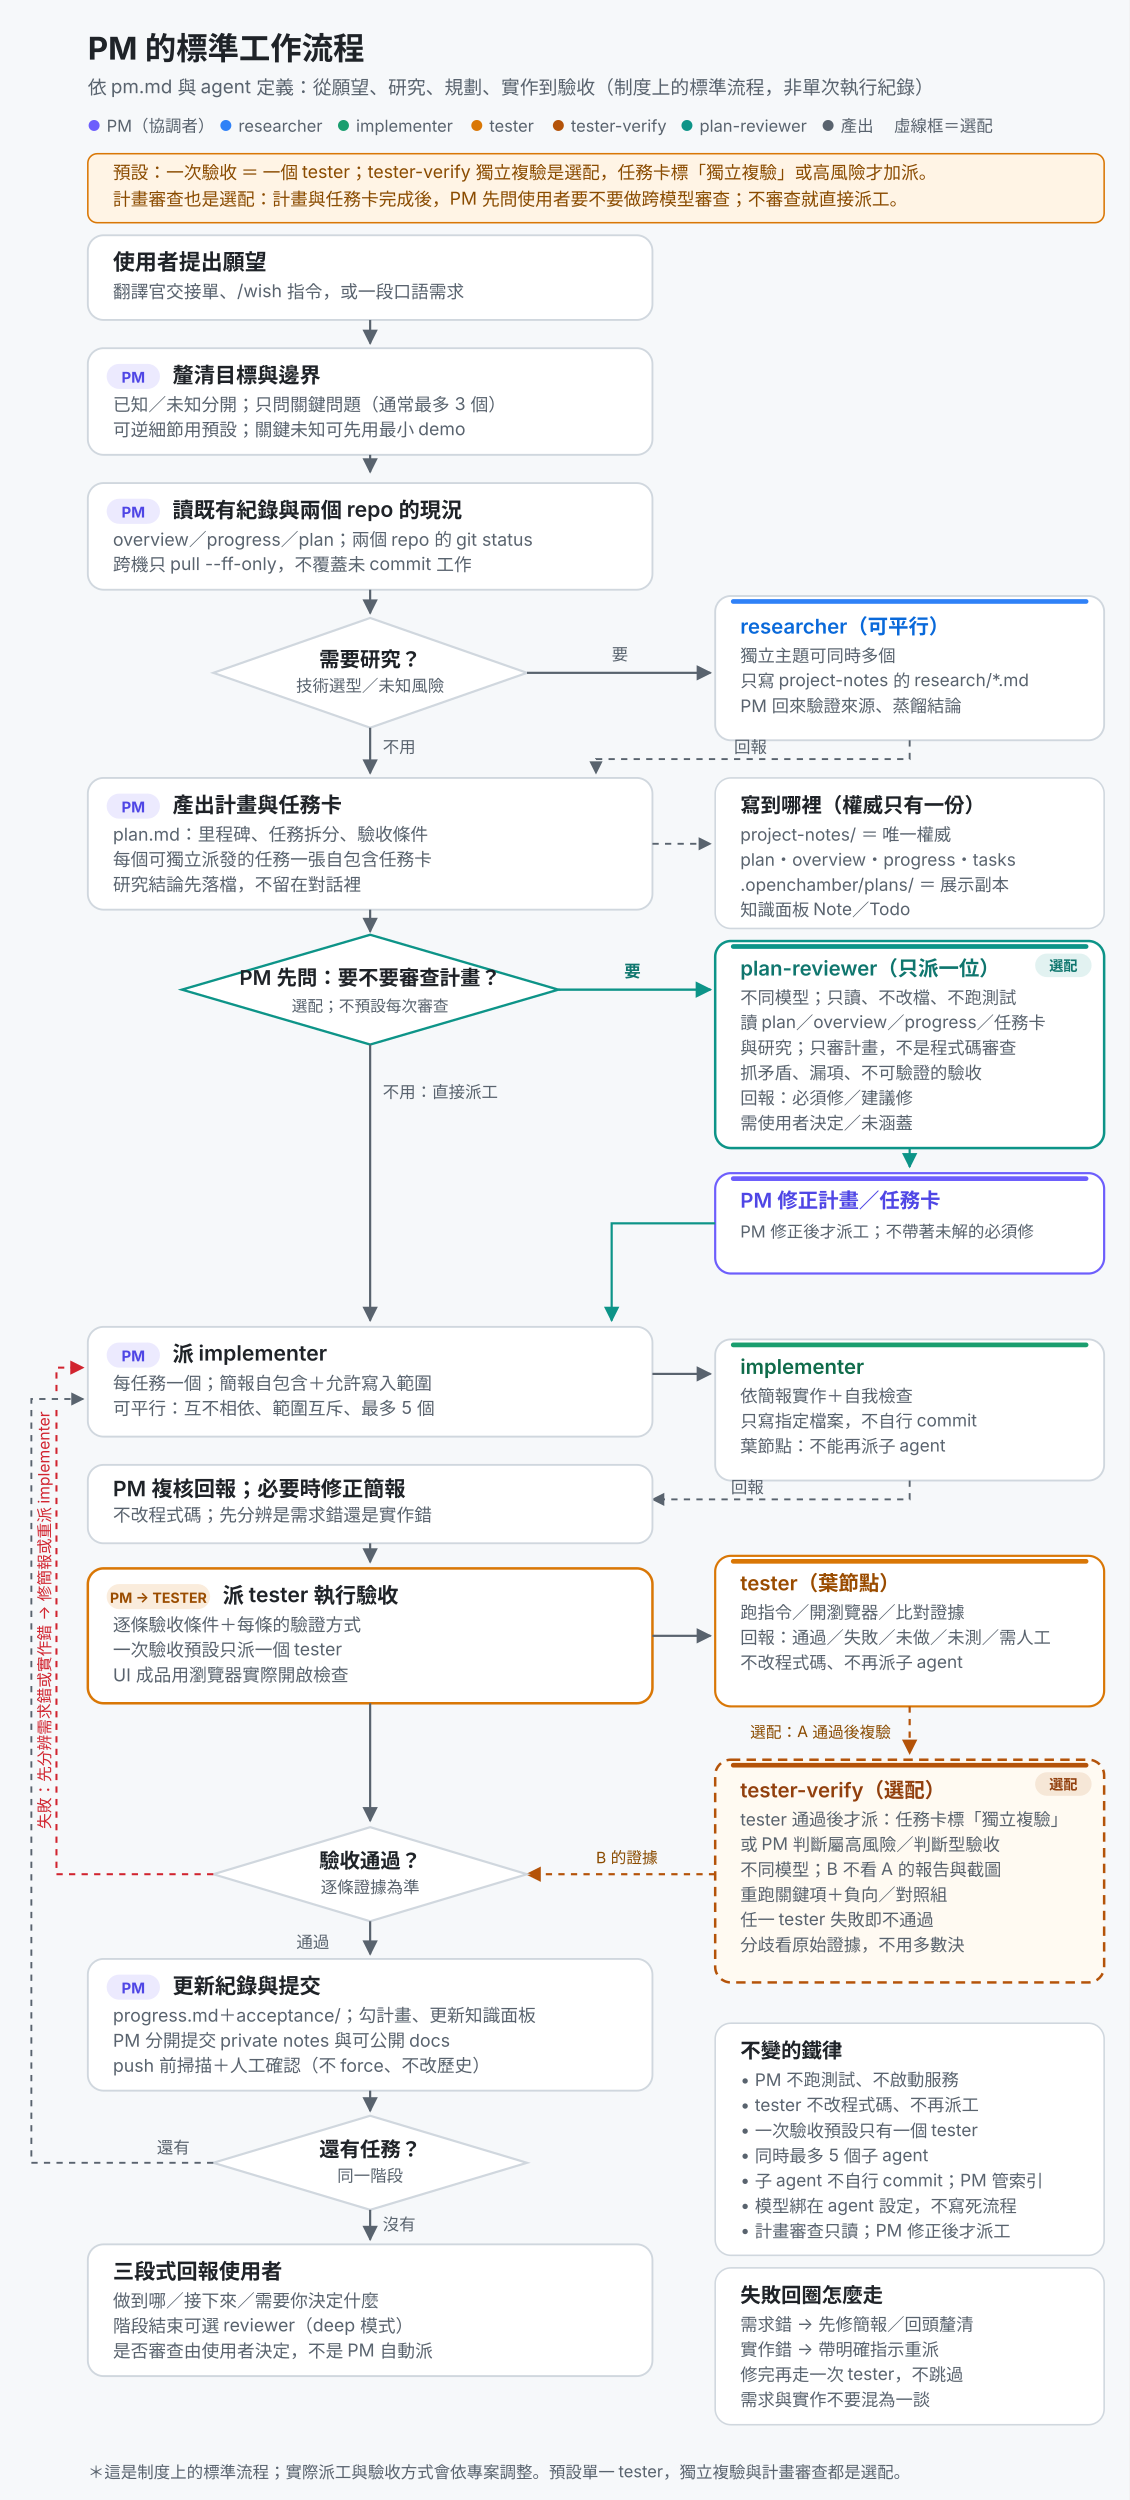
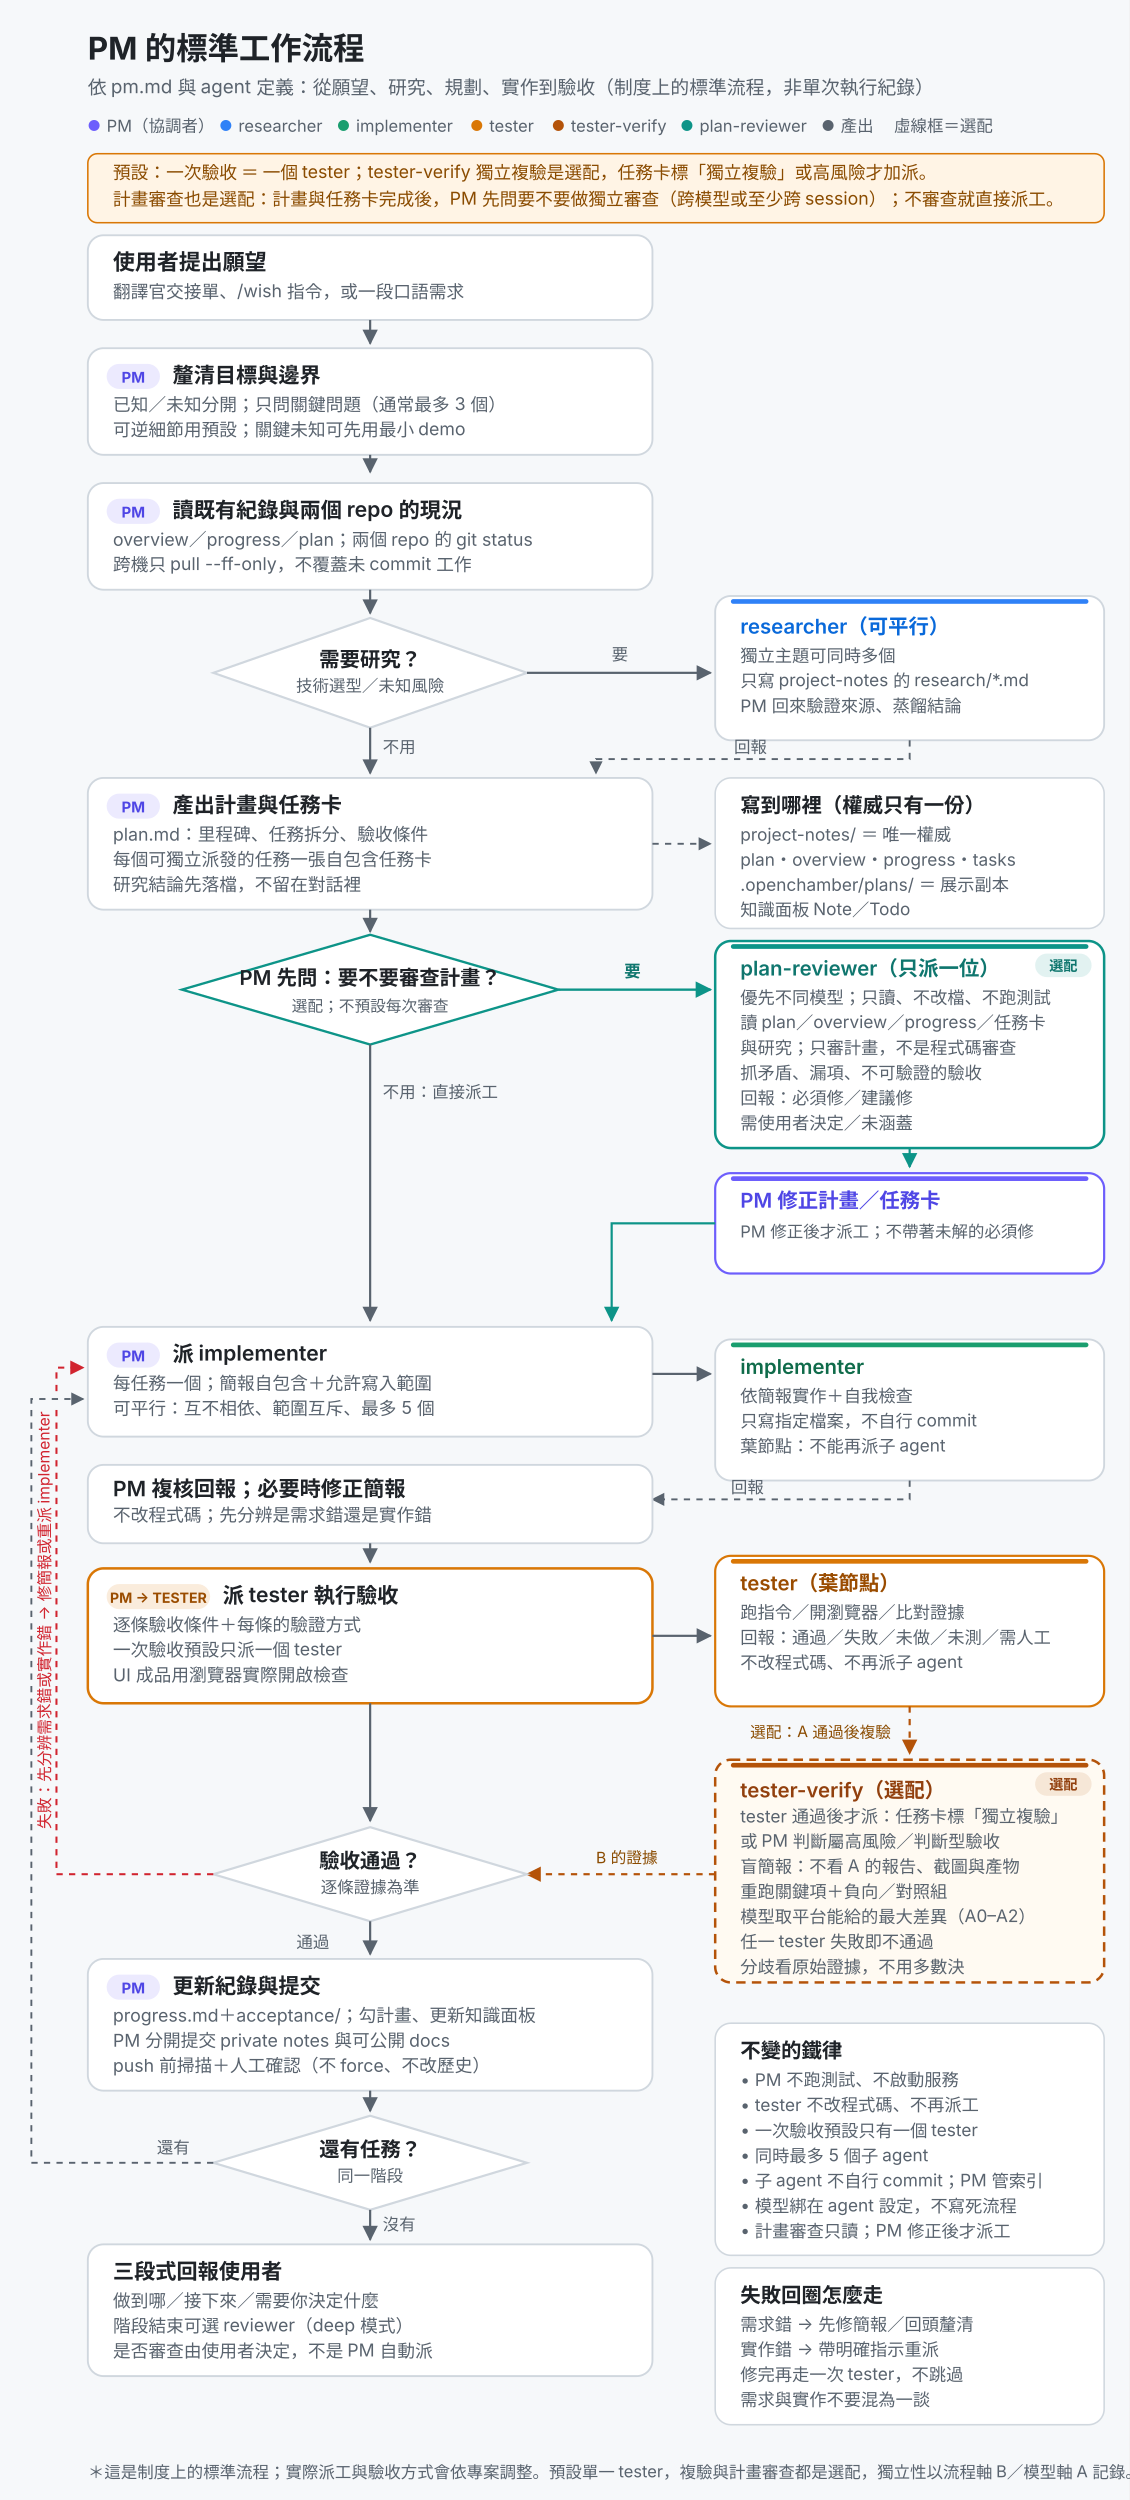
<svg xmlns="http://www.w3.org/2000/svg" width="720" height="1594" viewBox="0 0 720 1594" role="img" aria-labelledby="svg-title svg-desc" font-family="-apple-system, BlinkMacSystemFont, 'Segoe UI', 'Noto Sans TC', 'Microsoft JhengHei', sans-serif" style="max-width:100%;height:auto">
  <defs>
    <marker id="arrow" viewBox="0 0 10 10" refX="9" refY="5" markerWidth="7" markerHeight="7" orient="auto-start-reverse">
      <path d="M0,0 L10,5 L0,10 z" fill="#59636e" />
    </marker>
    <marker id="arrow-fail" viewBox="0 0 10 10" refX="9" refY="5" markerWidth="7" markerHeight="7" orient="auto-start-reverse">
      <path d="M0,0 L10,5 L0,10 z" fill="#d1242f" />
    </marker>
    <marker id="arrow-opt" viewBox="0 0 10 10" refX="9" refY="5" markerWidth="7" markerHeight="7" orient="auto-start-reverse">
      <path d="M0,0 L10,5 L0,10 z" fill="#b45309" />
    </marker>
    <marker id="arrow-plan" viewBox="0 0 10 10" refX="9" refY="5" markerWidth="7" markerHeight="7" orient="auto-start-reverse">
      <path d="M0,0 L10,5 L0,10 z" fill="#0d9488" />
    </marker>
  </defs>
  <rect x="0" y="0" width="720" height="1594" fill="#f6f8fa" />
  <text x="56" y="38" font-size="20" font-weight="700" fill="#1f2328">PM 的標準工作流程</text>
  <text x="56" y="60" font-size="12" fill="#59636e">依 pm.md 與 agent 定義：從願望、研究、規劃、實作到驗收（制度上的標準流程，非單次執行紀錄）</text>
  <circle cx="60" cy="80" r="3.5" fill="#6d5efc" />
  <text x="68" y="84" font-size="10.5" fill="#59636e">PM（協調者）</text>
  <circle cx="144" cy="80" r="3.5" fill="#2f81f7" />
  <text x="152" y="84" font-size="10.5" fill="#59636e">researcher</text>
  <circle cx="219" cy="80" r="3.5" fill="#1a9e6f" />
  <text x="227" y="84" font-size="10.5" fill="#59636e">implementer</text>
  <circle cx="304" cy="80" r="3.5" fill="#d97706" />
  <text x="312" y="84" font-size="10.5" fill="#59636e">tester</text>
  <circle cx="356" cy="80" r="3.5" fill="#b45309" />
  <text x="364" y="84" font-size="10.5" fill="#59636e">tester-verify</text>
  <circle cx="438" cy="80" r="3.5" fill="#0d9488" />
  <text x="446" y="84" font-size="10.5" fill="#59636e">plan-reviewer</text>
  <circle cx="528" cy="80" r="3.5" fill="#59636e" />
  <text x="536" y="84" font-size="10.5" fill="#59636e">產出</text>
  <text x="570" y="84" font-size="10.5" fill="#59636e">虛線框＝選配</text>
  <rect x="56" y="98" width="648" height="44" rx="6" fill="#fff4e5" stroke="#d97706" stroke-width="1" />
  <text x="72" y="114" font-size="11.3" fill="#8a4b00">預設：一次驗收 ＝ 一個 tester；tester-verify 獨立複驗是選配，任務卡標「獨立複驗」或高風險才加派。</text>
-   <text x="72" y="131" font-size="11.3" fill="#8a4b00">計畫審查也是選配：計畫與任務卡完成後，PM 先問使用者要不要做跨模型審查；不審查就直接派工。</text>
+   <text x="72" y="131" font-size="11.3" fill="#8a4b00">計畫審查也是選配：計畫與任務卡完成後，PM 先問要不要做獨立審查（跨模型或至少跨 session）；不審查就直接派工。</text>
  <rect x="56" y="150" width="360" height="54" rx="10" fill="#ffffff" stroke="#d0d7de" stroke-width="1.2" />
  <text x="72" y="172" font-size="14" font-weight="600" fill="#1f2328">使用者提出願望</text>
  <text x="72" y="190" font-size="11.3" fill="#59636e">翻譯官交接單、/wish 指令，或一段口語需求</text>
  <path d="M236 204 V219" fill="none" stroke="#59636e" stroke-width="1.4" marker-end="url(#arrow)" />
  <rect x="56" y="222" width="360" height="68" rx="10" fill="#ffffff" stroke="#d0d7de" stroke-width="1.2" />
  <rect x="68" y="232" width="34" height="16" rx="8" fill="#6d5efc" fill-opacity="0.13" />
  <text x="85" y="244" text-anchor="middle" font-size="9.5" font-weight="700" fill="#4f46e5">PM</text>
  <text x="110" y="244" font-size="13.5" font-weight="600" fill="#1f2328">釐清目標與邊界</text>
  <text x="72" y="262" font-size="11.3" fill="#59636e">已知／未知分開；只問關鍵問題（通常最多 3 個）</text>
  <text x="72" y="278" font-size="11.3" fill="#59636e">可逆細節用預設；關鍵未知可先用最小 demo</text>
  <path d="M236 290 V301" fill="none" stroke="#59636e" stroke-width="1.4" marker-end="url(#arrow)" />
  <rect x="56" y="308" width="360" height="68" rx="10" fill="#ffffff" stroke="#d0d7de" stroke-width="1.2" />
  <rect x="68" y="318" width="34" height="16" rx="8" fill="#6d5efc" fill-opacity="0.13" />
  <text x="85" y="330" text-anchor="middle" font-size="9.5" font-weight="700" fill="#4f46e5">PM</text>
  <text x="110" y="330" font-size="13.5" font-weight="600" fill="#1f2328">讀既有紀錄與兩個 repo 的現況</text>
  <text x="72" y="348" font-size="11.3" fill="#59636e">overview／progress／plan；兩個 repo 的 git status</text>
  <text x="72" y="364" font-size="11.3" fill="#59636e">跨機只 pull --ff-only，不覆蓋未 commit 工作</text>
  <path d="M236 376 V391" fill="none" stroke="#59636e" stroke-width="1.4" marker-end="url(#arrow)" />
  <polygon points="236,394 336,429 236,464 136,429" fill="#ffffff" stroke="#d0d7de" stroke-width="1.4" />
  <text x="236" y="425" text-anchor="middle" font-size="13" font-weight="600" fill="#1f2328">需要研究？</text>
  <text x="236" y="441" text-anchor="middle" font-size="10.5" fill="#59636e">技術選型／未知風險</text>
  <path d="M336 429 H453" fill="none" stroke="#59636e" stroke-width="1.4" marker-end="url(#arrow)" />
  <text x="390" y="421" font-size="10.5" fill="#59636e">要</text>
  <rect x="456" y="380" width="248" height="92" rx="10" fill="#ffffff" stroke="#d0d7de" stroke-width="1.2" />
  <rect x="466" y="382" width="228" height="3" rx="1.5" fill="#2f81f7" />
  <text x="472" y="404" font-size="13" font-weight="600" fill="#0969da">researcher（可平行）</text>
  <text x="472" y="422" font-size="11" fill="#59636e">獨立主題可同時多個</text>
  <text x="472" y="438" font-size="11" fill="#59636e">只寫 project-notes 的 research/*.md</text>
  <text x="472" y="454" font-size="11" fill="#59636e">PM 回來驗證來源、蒸餾結論</text>
  <path d="M580 472 V484 H380 V493" fill="none" stroke="#59636e" stroke-width="1.2" stroke-dasharray="4 4" marker-end="url(#arrow)" />
  <text x="468" y="480" font-size="10.5" fill="#59636e">回報</text>
  <path d="M236 464 V493" fill="none" stroke="#59636e" stroke-width="1.4" marker-end="url(#arrow)" />
  <text x="244" y="480" font-size="10.5" fill="#59636e">不用</text>
  <rect x="56" y="496" width="360" height="84" rx="10" fill="#ffffff" stroke="#d0d7de" stroke-width="1.2" />
  <rect x="68" y="506" width="34" height="16" rx="8" fill="#6d5efc" fill-opacity="0.13" />
  <text x="85" y="518" text-anchor="middle" font-size="9.5" font-weight="700" fill="#4f46e5">PM</text>
  <text x="110" y="518" font-size="13.5" font-weight="600" fill="#1f2328">產出計畫與任務卡</text>
  <text x="72" y="536" font-size="11.3" fill="#59636e">plan.md：里程碑、任務拆分、驗收條件</text>
  <text x="72" y="552" font-size="11.3" fill="#59636e">每個可獨立派發的任務一張自包含任務卡</text>
  <text x="72" y="568" font-size="11.3" fill="#59636e">研究結論先落檔，不留在對話裡</text>
  <rect x="456" y="496" width="248" height="96" rx="10" fill="#ffffff" stroke="#d0d7de" stroke-width="1" />
  <text x="472" y="518" font-size="13" font-weight="600" fill="#1f2328">寫到哪裡（權威只有一份）</text>
  <text x="472" y="536" font-size="11" fill="#59636e">project-notes/ ＝ 唯一權威</text>
  <text x="472" y="552" font-size="11" fill="#59636e">plan・overview・progress・tasks</text>
  <text x="472" y="568" font-size="11" fill="#59636e">.openchamber/plans/ ＝ 展示副本</text>
  <text x="472" y="584" font-size="11" fill="#59636e">知識面板 Note／Todo</text>
  <path d="M416 538 H453" fill="none" stroke="#59636e" stroke-width="1.2" stroke-dasharray="4 4" marker-end="url(#arrow)" />
  <path d="M236 580 V594" fill="none" stroke="#59636e" stroke-width="1.4" marker-end="url(#arrow)" />
  <polygon points="236,596 356,631 236,666 116,631" fill="#ffffff" stroke="#0d9488" stroke-width="1.5" />
  <text x="236" y="628" text-anchor="middle" font-size="13" font-weight="600" fill="#1f2328">PM 先問：要不要審查計畫？</text>
  <text x="236" y="645" text-anchor="middle" font-size="10" fill="#59636e">選配；不預設每次審查</text>
  <path d="M356 631 H453" fill="none" stroke="#0d9488" stroke-width="1.5" marker-end="url(#arrow-plan)" />
  <text x="398" y="623" font-size="10.5" font-weight="600" fill="#0f766e">要</text>
  <path d="M236 666 V842" fill="none" stroke="#59636e" stroke-width="1.4" marker-end="url(#arrow)" />
  <text x="244" y="700" font-size="10.5" fill="#59636e">不用：直接派工</text>
  <rect x="456" y="600" width="248" height="132" rx="10" fill="#ffffff" stroke="#0d9488" stroke-width="1.6" />
  <rect x="466" y="602" width="228" height="3" rx="1.5" fill="#0d9488" />
  <rect x="660" y="608" width="36" height="15" rx="7.5" fill="#0d9488" fill-opacity="0.12" />
  <text x="678" y="619" text-anchor="middle" font-size="9" font-weight="700" fill="#0f766e">選配</text>
  <text x="472" y="622" font-size="13" font-weight="600" fill="#0f766e">plan-reviewer（只派一位）</text>
-   <text x="472" y="640" font-size="11" fill="#59636e">不同模型；只讀、不改檔、不跑測試</text>
+   <text x="472" y="640" font-size="11" fill="#59636e">優先不同模型；只讀、不改檔、不跑測試</text>
  <text x="472" y="656" font-size="11" fill="#59636e">讀 plan／overview／progress／任務卡</text>
  <text x="472" y="672" font-size="11" fill="#59636e">　與研究；只審計畫，不是程式碼審查</text>
  <text x="472" y="688" font-size="11" fill="#59636e">抓矛盾、漏項、不可驗證的驗收</text>
  <text x="472" y="704" font-size="11" fill="#59636e">回報：必須修／建議修</text>
  <text x="472" y="720" font-size="11" fill="#59636e">　　　需使用者決定／未涵蓋</text>
  <path d="M580 732 V744" fill="none" stroke="#0d9488" stroke-width="1.4" marker-end="url(#arrow-plan)" />
  <rect x="456" y="748" width="248" height="64" rx="10" fill="#ffffff" stroke="#6d5efc" stroke-width="1.4" />
  <rect x="466" y="750" width="228" height="3" rx="1.5" fill="#6d5efc" />
  <text x="472" y="770" font-size="13" font-weight="600" fill="#4f46e5">PM 修正計畫／任務卡</text>
  <text x="472" y="789" font-size="10.5" fill="#59636e">PM 修正後才派工；不帶著未解的必須修</text>
  <path d="M456 780 H390 V842" fill="none" stroke="#0d9488" stroke-width="1.4" marker-end="url(#arrow-plan)" />
  <rect x="56" y="846" width="360" height="70" rx="10" fill="#ffffff" stroke="#d0d7de" stroke-width="1.2" />
  <rect x="68" y="856" width="34" height="16" rx="8" fill="#6d5efc" fill-opacity="0.13" />
  <text x="85" y="868" text-anchor="middle" font-size="9.5" font-weight="700" fill="#4f46e5">PM</text>
  <text x="110" y="868" font-size="13.5" font-weight="600" fill="#1f2328">派 implementer</text>
  <text x="72" y="886" font-size="11.3" fill="#59636e">每任務一個；簡報自包含＋允許寫入範圍</text>
  <text x="72" y="902" font-size="11.3" fill="#59636e">可平行：互不相依、範圍互斥、最多 5 個</text>
  <path d="M416 876 H453" fill="none" stroke="#59636e" stroke-width="1.4" marker-end="url(#arrow)" />
  <rect x="456" y="854" width="248" height="90" rx="10" fill="#ffffff" stroke="#d0d7de" stroke-width="1.2" />
  <rect x="466" y="856" width="228" height="3" rx="1.5" fill="#1a9e6f" />
  <text x="472" y="876" font-size="13" font-weight="600" fill="#0f6b4a">implementer</text>
  <text x="472" y="894" font-size="11" fill="#59636e">依簡報實作＋自我檢查</text>
  <text x="472" y="910" font-size="11" fill="#59636e">只寫指定檔案，不自行 commit</text>
  <text x="472" y="926" font-size="11" fill="#59636e">葉節點：不能再派子 agent</text>
  <path d="M580 944 V956 H416" fill="none" stroke="#59636e" stroke-width="1.2" stroke-dasharray="4 4" marker-end="url(#arrow)" />
  <text x="466" y="952" font-size="10.5" fill="#59636e">回報</text>
  <rect x="56" y="934" width="360" height="50" rx="10" fill="#ffffff" stroke="#d0d7de" stroke-width="1.2" />
  <text x="72" y="954" font-size="13.5" font-weight="600" fill="#1f2328">PM 複核回報；必要時修正簡報</text>
  <text x="72" y="970" font-size="11.3" fill="#59636e">不改程式碼；先分辨是需求錯還是實作錯</text>
  <path d="M236 984 V996" fill="none" stroke="#59636e" stroke-width="1.4" marker-end="url(#arrow)" />
  <rect x="56" y="1000" width="360" height="86" rx="10" fill="#ffffff" stroke="#d97706" stroke-width="1.6" />
  <rect x="68" y="1010" width="66" height="16" rx="8" fill="#d97706" fill-opacity="0.14" />
  <text x="101" y="1022" text-anchor="middle" font-size="9" font-weight="700" fill="#9a4c00">PM → TESTER</text>
  <text x="142" y="1022" font-size="13.5" font-weight="600" fill="#1f2328">派 tester 執行驗收</text>
  <text x="72" y="1040" font-size="11.3" fill="#59636e">逐條驗收條件＋每條的驗證方式</text>
  <text x="72" y="1056" font-size="11.3" fill="#59636e">一次驗收預設只派一個 tester</text>
  <text x="72" y="1072" font-size="11.3" fill="#59636e">UI 成品用瀏覽器實際開啟檢查</text>
  <path d="M416 1043 H453" fill="none" stroke="#59636e" stroke-width="1.4" marker-end="url(#arrow)" />
  <rect x="456" y="992" width="248" height="96" rx="10" fill="#ffffff" stroke="#d97706" stroke-width="1.4" />
  <rect x="466" y="994" width="228" height="3" rx="1.5" fill="#d97706" />
  <text x="472" y="1014" font-size="13" font-weight="600" fill="#9a4c00">tester（葉節點）</text>
  <text x="472" y="1032" font-size="11" fill="#59636e">跑指令／開瀏覽器／比對證據</text>
  <text x="472" y="1048" font-size="11" fill="#59636e">回報：通過／失敗／未做／未測／需人工</text>
  <text x="472" y="1064" font-size="11" fill="#59636e">不改程式碼、不再派子 agent</text>
  <rect x="456" y="1122" width="248" height="142" rx="10" fill="#fffaf2" stroke="#b45309" stroke-width="1.6" stroke-dasharray="6 4" />
  <rect x="466" y="1124" width="228" height="3" rx="1.5" fill="#b45309" />
  <rect x="660" y="1130" width="36" height="15" rx="7.5" fill="#b45309" fill-opacity="0.12" />
  <text x="678" y="1141" text-anchor="middle" font-size="9" font-weight="700" fill="#92400e">選配</text>
  <text x="472" y="1146" font-size="13" font-weight="600" fill="#92400e">tester-verify（選配）</text>
-   <text x="472" y="1164" font-size="11" fill="#59636e">tester 通過後才派：任務卡標「獨立複驗」</text>
-   <text x="472" y="1180" font-size="11" fill="#59636e">或 PM 判斷屬高風險／判斷型驗收</text>
-   <text x="472" y="1196" font-size="11" fill="#59636e">不同模型；B 不看 A 的報告與截圖</text>
-   <text x="472" y="1212" font-size="11" fill="#59636e">重跑關鍵項＋負向／對照組</text>
-   <text x="472" y="1228" font-size="11" fill="#59636e">任一 tester 失敗即不通過</text>
-   <text x="472" y="1244" font-size="11" fill="#59636e">分歧看原始證據，不用多數決</text>
+   <text x="472" y="1162" font-size="11" fill="#59636e">tester 通過後才派：任務卡標「獨立複驗」</text>
+   <text x="472" y="1178" font-size="11" fill="#59636e">或 PM 判斷屬高風險／判斷型驗收</text>
+   <text x="472" y="1194" font-size="11" fill="#59636e">盲簡報：不看 A 的報告、截圖與產物</text>
+   <text x="472" y="1210" font-size="11" fill="#59636e">重跑關鍵項＋負向／對照組</text>
+   <text x="472" y="1226" font-size="11" fill="#59636e">模型取平台能給的最大差異（A0–A2）</text>
+   <text x="472" y="1242" font-size="11" fill="#59636e">任一 tester 失敗即不通過</text>
+   <text x="472" y="1258" font-size="11" fill="#59636e">分歧看原始證據，不用多數決</text>
  <path d="M580 1088 V1118" fill="none" stroke="#b45309" stroke-width="1.4" stroke-dasharray="4 4" marker-end="url(#arrow-opt)" />
  <text x="568" y="1108" text-anchor="end" font-size="10" fill="#8a4b00">選配：A 通過後複驗</text>
  <path d="M456 1195 H336" fill="none" stroke="#b45309" stroke-width="1.4" stroke-dasharray="4 4" marker-end="url(#arrow-opt)" />
  <text x="380" y="1188" font-size="10" fill="#8a4b00">B 的證據</text>
  <path d="M236 1086 V1161" fill="none" stroke="#59636e" stroke-width="1.4" marker-end="url(#arrow)" />
  <polygon points="236,1165 336,1195 236,1225 136,1195" fill="#ffffff" stroke="#d0d7de" stroke-width="1.4" />
  <text x="236" y="1191" text-anchor="middle" font-size="13" font-weight="600" fill="#1f2328">驗收通過？</text>
  <text x="236" y="1207" text-anchor="middle" font-size="10.5" fill="#59636e">逐條證據為準</text>
  <path d="M136 1195 H36 V872 H53" fill="none" stroke="#d1242f" stroke-width="1.3" stroke-dasharray="4 4" marker-end="url(#arrow-fail)" />
  <text transform="rotate(-90 32 1033)" x="32" y="1033" text-anchor="middle" font-size="10" fill="#d1242f">失敗：先分辨需求錯或實作錯 → 修簡報或重派 implementer</text>
  <path d="M236 1225 V1246" fill="none" stroke="#59636e" stroke-width="1.4" marker-end="url(#arrow)" />
  <text x="210" y="1242" text-anchor="end" font-size="10.5" fill="#59636e">通過</text>
  <rect x="56" y="1249" width="360" height="84" rx="10" fill="#ffffff" stroke="#d0d7de" stroke-width="1.2" />
  <rect x="68" y="1259" width="34" height="16" rx="8" fill="#6d5efc" fill-opacity="0.13" />
  <text x="85" y="1271" text-anchor="middle" font-size="9.5" font-weight="700" fill="#4f46e5">PM</text>
  <text x="110" y="1271" font-size="13.5" font-weight="600" fill="#1f2328">更新紀錄與提交</text>
  <text x="72" y="1289" font-size="11.3" fill="#59636e">progress.md＋acceptance/；勾計畫、更新知識面板</text>
  <text x="72" y="1305" font-size="11.3" fill="#59636e">PM 分開提交 private notes 與可公開 docs</text>
  <text x="72" y="1321" font-size="11.3" fill="#59636e">push 前掃描＋人工確認（不 force、不改歷史）</text>
  <path d="M236 1333 V1346" fill="none" stroke="#59636e" stroke-width="1.4" marker-end="url(#arrow)" />
  <polygon points="236,1349 336,1379 236,1409 136,1379" fill="#ffffff" stroke="#d0d7de" stroke-width="1.4" />
  <text x="236" y="1375" text-anchor="middle" font-size="13" font-weight="600" fill="#1f2328">還有任務？</text>
  <text x="236" y="1391" text-anchor="middle" font-size="10.5" fill="#59636e">同一階段</text>
  <path d="M236 1409 V1428" fill="none" stroke="#59636e" stroke-width="1.4" marker-end="url(#arrow)" />
  <text x="244" y="1422" font-size="10.5" fill="#59636e">沒有</text>
  <rect x="56" y="1431" width="360" height="84" rx="10" fill="#ffffff" stroke="#d0d7de" stroke-width="1.2" />
  <text x="72" y="1453" font-size="13.5" font-weight="600" fill="#1f2328">三段式回報使用者</text>
  <text x="72" y="1471" font-size="11.3" fill="#59636e">做到哪／接下來／需要你決定什麼</text>
  <text x="72" y="1487" font-size="11.3" fill="#59636e">階段結束可選 reviewer（deep 模式）</text>
  <text x="72" y="1503" font-size="11.3" fill="#59636e">是否審查由使用者決定，不是 PM 自動派</text>
  <rect x="32" y="888" width="8" height="8" fill="#f6f8fa" />
  <path d="M136 1379 H20 V892 H53" fill="none" stroke="#59636e" stroke-width="1.2" stroke-dasharray="4 4" marker-end="url(#arrow)" />
  <text x="100" y="1373" font-size="10.5" fill="#59636e">還有</text>
  <rect x="456" y="1290" width="248" height="148" rx="10" fill="#ffffff" stroke="#d0d7de" stroke-width="1" />
  <text x="472" y="1312" font-size="13" font-weight="600" fill="#1f2328">不變的鐵律</text>
  <text x="472" y="1330" font-size="11" fill="#59636e">• PM 不跑測試、不啟動服務</text>
  <text x="472" y="1346" font-size="11" fill="#59636e">• tester 不改程式碼、不再派工</text>
  <text x="472" y="1362" font-size="11" fill="#59636e">• 一次驗收預設只有一個 tester</text>
  <text x="472" y="1378" font-size="11" fill="#59636e">• 同時最多 5 個子 agent</text>
  <text x="472" y="1394" font-size="11" fill="#59636e">• 子 agent 不自行 commit；PM 管索引</text>
  <text x="472" y="1410" font-size="11" fill="#59636e">• 模型綁在 agent 設定，不寫死流程</text>
  <text x="472" y="1426" font-size="11" fill="#59636e">• 計畫審查只讀；PM 修正後才派工</text>
  <rect x="456" y="1446" width="248" height="100" rx="10" fill="#ffffff" stroke="#d0d7de" stroke-width="1" />
  <text x="472" y="1468" font-size="13" font-weight="600" fill="#1f2328">失敗回圈怎麼走</text>
  <text x="472" y="1486" font-size="11" fill="#59636e">需求錯 → 先修簡報／回頭釐清</text>
  <text x="472" y="1502" font-size="11" fill="#59636e">實作錯 → 帶明確指示重派</text>
  <text x="472" y="1518" font-size="11" fill="#59636e">修完再走一次 tester，不跳過</text>
  <text x="472" y="1534" font-size="11" fill="#59636e">需求與實作不要混為一談</text>
-   <text x="56" y="1580" font-size="10.5" fill="#59636e">＊這是制度上的標準流程；實際派工與驗收方式會依專案調整。預設單一 tester，獨立複驗與計畫審查都是選配。</text>
+   <text x="56" y="1580" font-size="10.5" fill="#59636e">＊這是制度上的標準流程；實際派工與驗收方式會依專案調整。預設單一 tester，複驗與計畫審查都是選配，獨立性以流程軸 B／模型軸 A 記錄。</text>
</svg>
